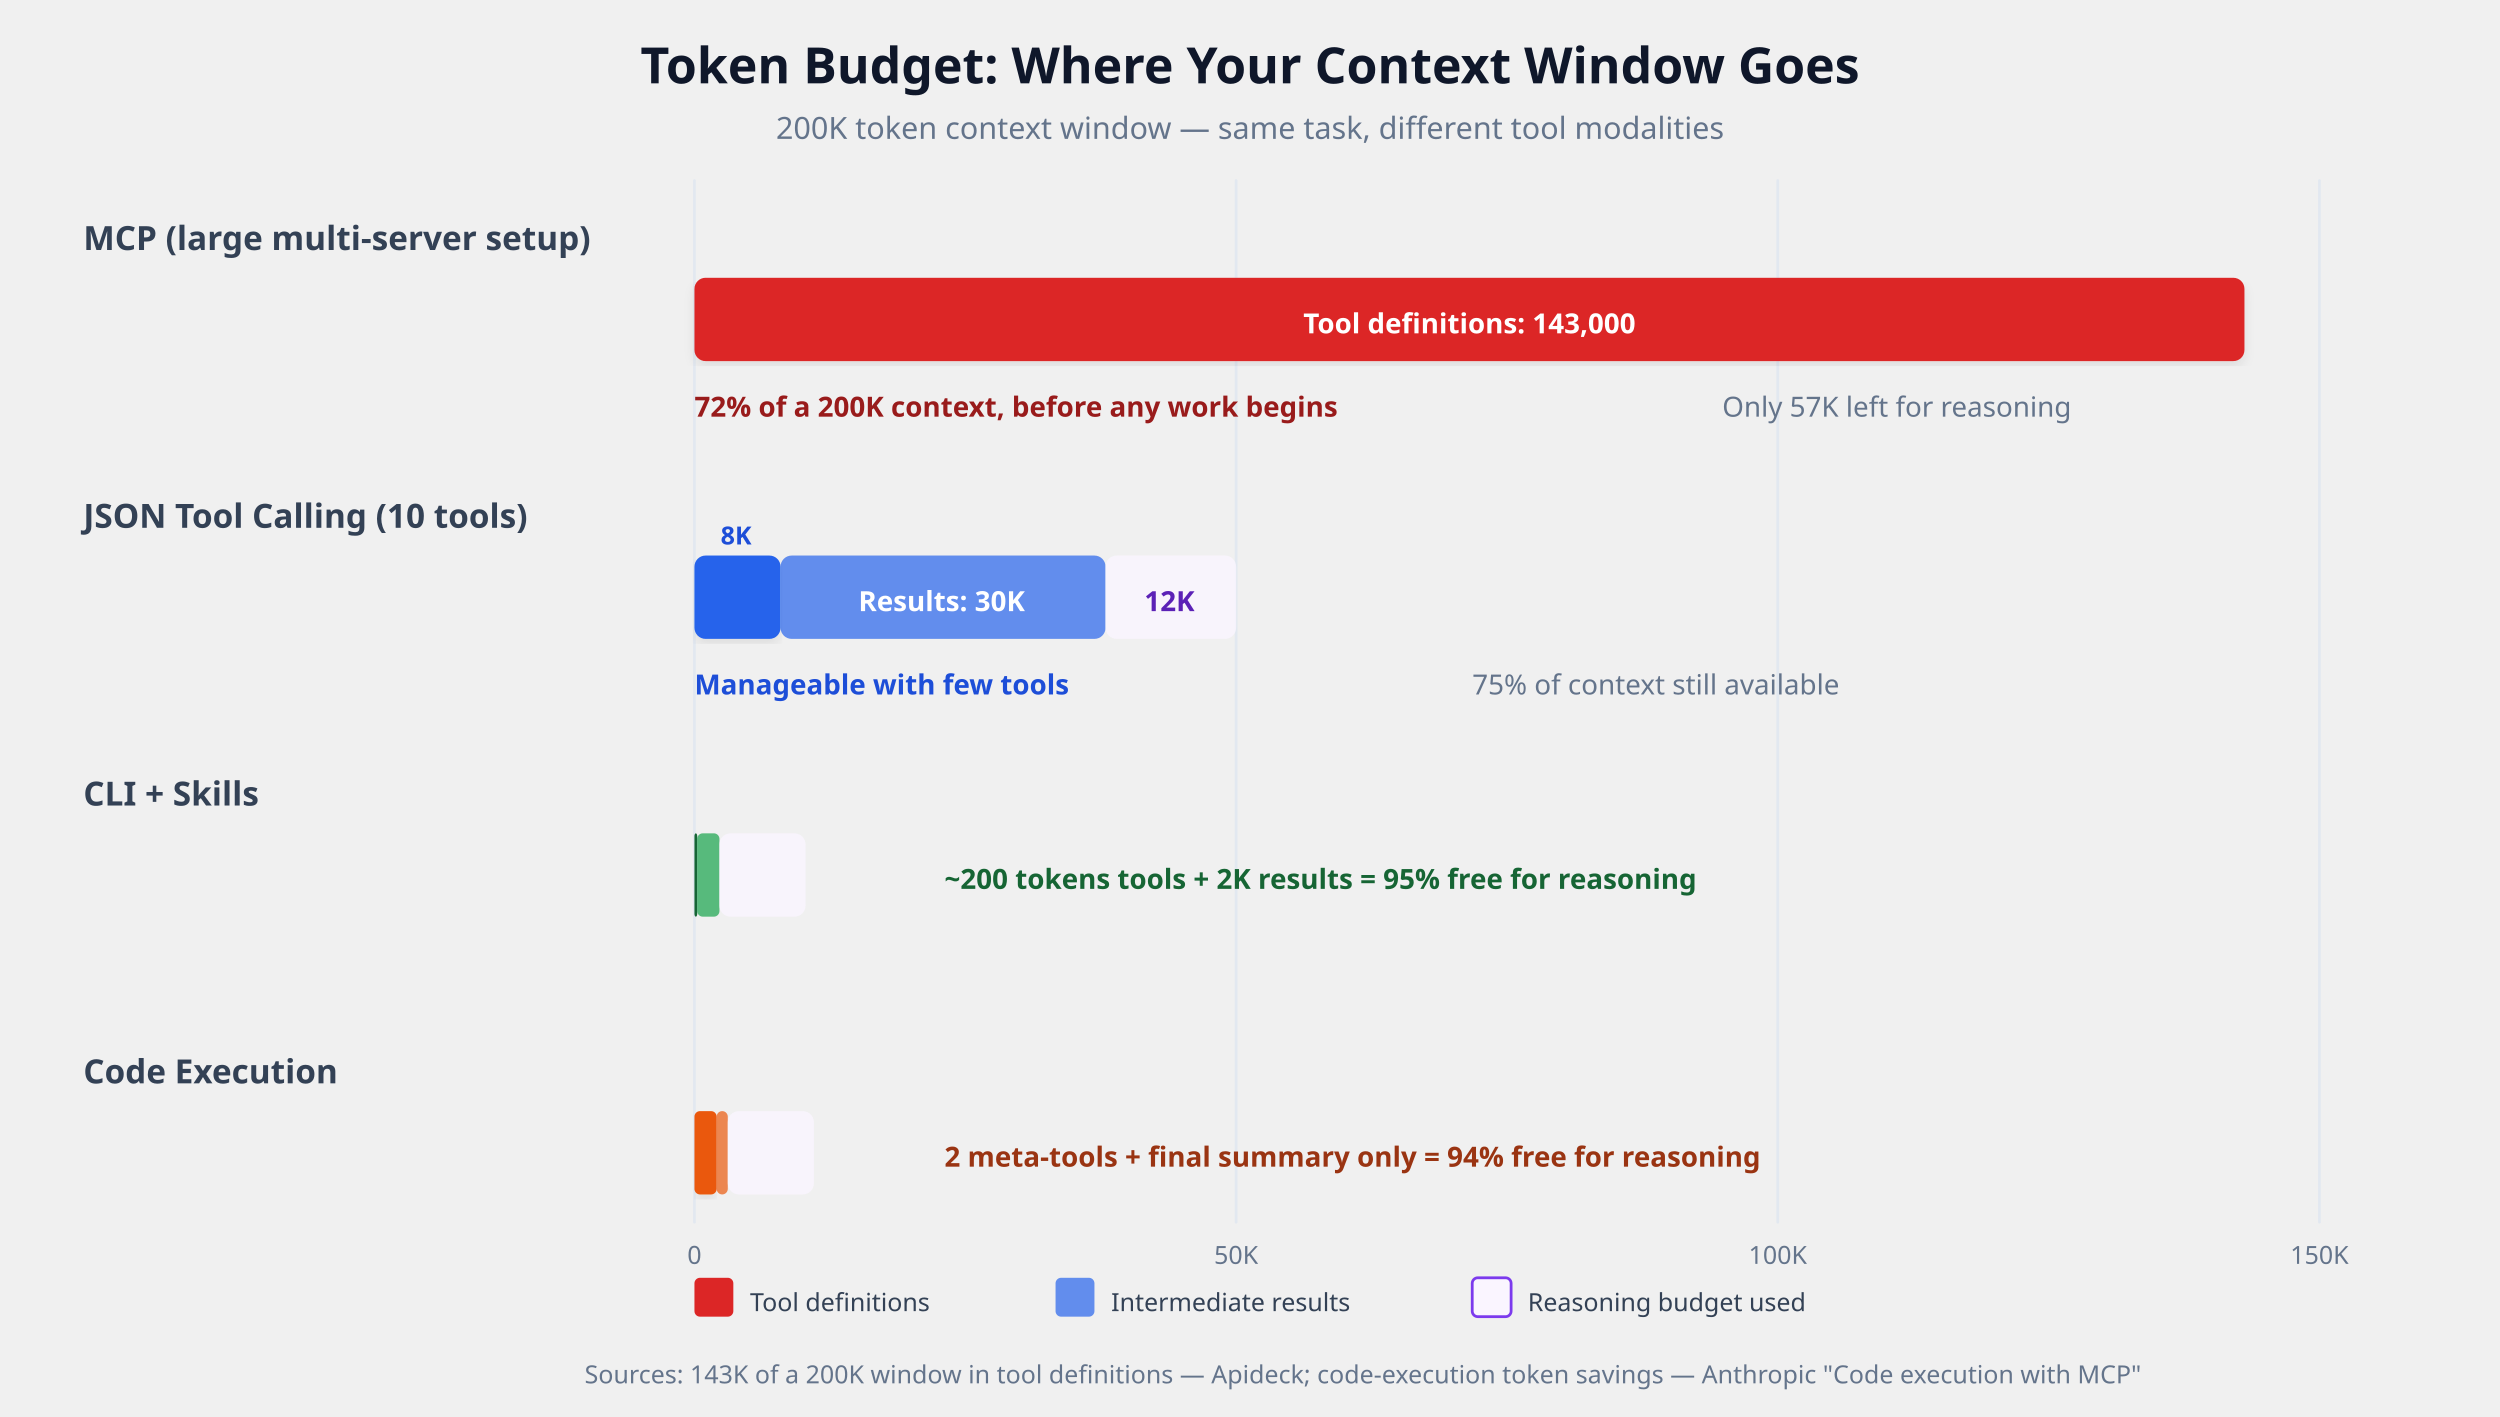
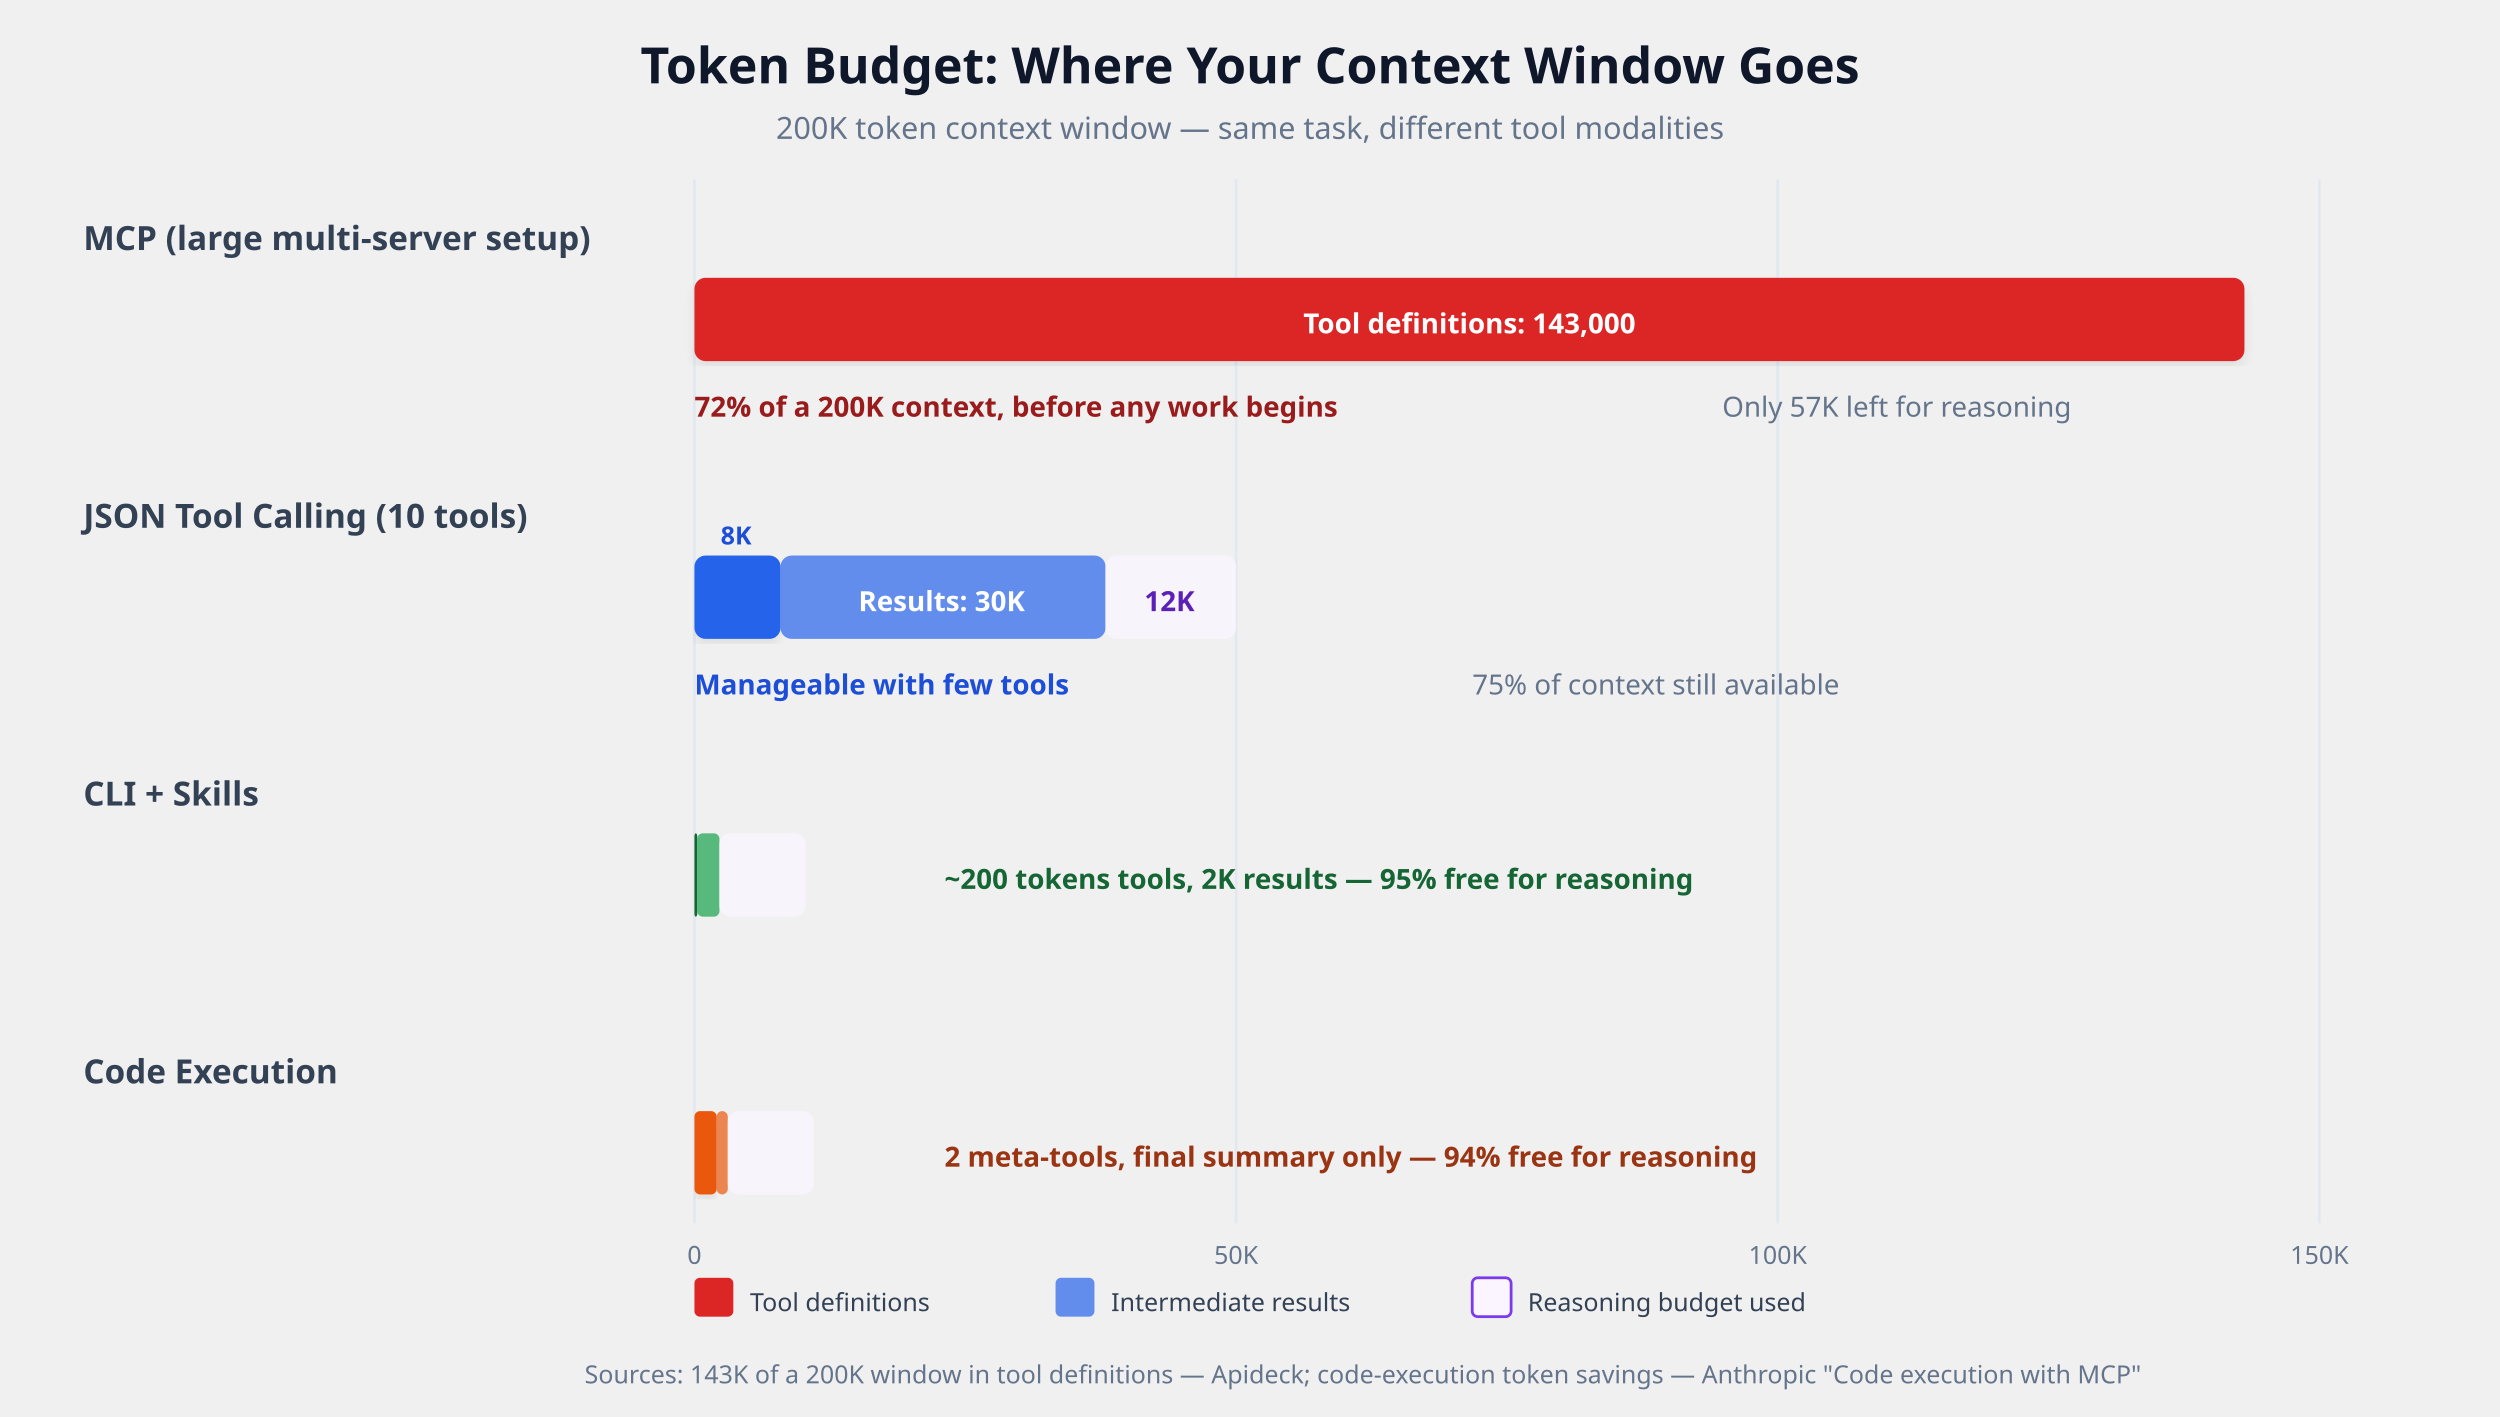
<svg xmlns="http://www.w3.org/2000/svg" viewBox="0 0 900 510" font-family="'Segoe UI', system-ui, -apple-system, sans-serif" role="img" aria-label="Token Overhead Comparison" data-visual-system="evidence-plate-v1" preserveAspectRatio="xMidYMid meet" shape-rendering="geometricPrecision" text-rendering="geometricPrecision">
  <defs>
    <filter id="shadowB" x="-2%" y="-2%" width="104%" height="108%">
      <feDropShadow dx="0" dy="2" stdDeviation="2" flood-opacity="0.08" />
    </filter>
  </defs>
  <style data-visual-system="evidence-plate-v1">
    * { animation: none !important; }
    .anim-box, .bar, .bar-text, .seq-item, .t-box, .flow { opacity: 1 !important; transform: none !important; }
    path, line, polyline { stroke-linecap: round; stroke-linejoin: round; }
  </style>
  <text y="30" text-anchor="middle" font-size="18" font-weight="700" fill="#0f172a" x="450">Token Budget: Where Your Context Window Goes</text>
  <text y="50" text-anchor="middle" font-size="11" fill="#64748b" x="450">200K token context window — same task, different tool modalities</text>
  <text y="90" font-size="12" font-weight="600" fill="#334155" x="30">MCP (large multi-server setup)</text>
  <text y="190" font-size="12" font-weight="600" fill="#334155" x="30">JSON Tool Calling (10 tools)</text>
  <text y="290" font-size="12" font-weight="600" fill="#334155" x="30">CLI + Skills</text>
  <text y="390" font-size="12" font-weight="600" fill="#334155" x="30">Code Execution</text>
  <line x1="250" y1="65" x2="250" y2="440" stroke="#e2e8f0" stroke-width="1" />
  <line x1="445" y1="65" x2="445" y2="440" stroke="#e2e8f0" stroke-width="1" />
  <line x1="640" y1="65" x2="640" y2="440" stroke="#e2e8f0" stroke-width="1" />
  <line x1="835" y1="65" x2="835" y2="440" stroke="#e2e8f0" stroke-width="1" />
  <text y="455" text-anchor="middle" font-size="9" fill="#64748b" x="250">0</text>
  <text y="455" text-anchor="middle" font-size="9" fill="#64748b" x="445">50K</text>
  <text y="455" text-anchor="middle" font-size="9" fill="#64748b" x="640">100K</text>
  <text y="455" text-anchor="middle" font-size="9" fill="#64748b" x="835">150K</text>
  <rect x="250" y="100" width="558" height="30" rx="4" fill="#dc2626" filter="url(#shadowB)" />
  <text y="120" text-anchor="middle" font-size="10" font-weight="600" fill="#ffffff" x="529">Tool definitions: 143,000</text>
  <text y="150" font-size="10" fill="#991b1b" font-weight="600" x="250">72% of a 200K context, before any work begins</text>
  <text y="150" font-size="10" fill="#64748b" x="620">Only 57K left for reasoning</text>
  <rect x="250" y="200" width="31" height="30" rx="4" fill="#2563eb" filter="url(#shadowB)" />
  <rect x="281" y="200" width="117" height="30" rx="4" fill="#2563eb" opacity="0.7" />
  <rect x="398" y="200" width="47" height="30" rx="4" fill="#faf5ff" opacity="0.8" />
  <text y="196" text-anchor="middle" font-size="9" fill="#1d4ed8" font-weight="600" x="265">8K</text>
  <text y="220" text-anchor="middle" font-size="10" font-weight="600" fill="#ffffff" x="339">Results: 30K</text>
  <text y="220" text-anchor="middle" font-size="10" font-weight="600" fill="#5b21b6" x="421">12K</text>
  <text y="250" font-size="10" fill="#1d4ed8" font-weight="600" x="250">Manageable with few tools</text>
  <text y="250" font-size="10" fill="#64748b" x="530">75% of context still available</text>
  <rect x="250" y="300" width="1" height="30" rx="1" fill="#166534" filter="url(#shadowB)" />
  <rect x="251" y="300" width="8" height="30" rx="2" fill="#16a34a" opacity="0.7" />
  <rect x="259" y="300" width="31" height="30" rx="4" fill="#faf5ff" opacity="0.8" />
-   <text y="320" font-size="10" fill="#166534" font-weight="600" x="340">~200 tokens tools + 2K results = 95% free for reasoning</text>
+   <text y="320" font-size="10" fill="#166534" font-weight="600" x="340">~200 tokens tools, 2K results — 95% free for reasoning</text>
  <rect x="250" y="400" width="8" height="30" rx="2" fill="#ea580c" filter="url(#shadowB)" />
  <rect x="258" y="400" width="4" height="30" rx="2" fill="#ea580c" opacity="0.7" />
  <rect x="262" y="400" width="31" height="30" rx="4" fill="#faf5ff" opacity="0.8" />
-   <text y="420" font-size="10" fill="#9a3412" font-weight="600" x="340">2 meta-tools + final summary only = 94% free for reasoning</text>
+   <text y="420" font-size="10" fill="#9a3412" font-weight="600" x="340">2 meta-tools, final summary only — 94% free for reasoning</text>
  <rect x="250" y="460" width="14" height="14" rx="2" fill="#dc2626" />
  <text y="472" font-size="9" fill="#334155" x="270">Tool definitions</text>
  <rect x="380" y="460" width="14" height="14" rx="2" fill="#2563eb" opacity="0.7" />
  <text y="472" font-size="9" fill="#334155" x="400">Intermediate results</text>
  <rect x="530" y="460" width="14" height="14" rx="2" fill="#faf5ff" stroke="#7c3aed" stroke-width="1" />
  <text y="472" font-size="9" fill="#334155" x="550">Reasoning budget used</text>
  <text y="498" font-size="9" fill="#64748b" x="250" transform="translate(-39.55 0.00)">Sources: 143K of a 200K window in tool definitions — Apideck; code-execution token savings — Anthropic "Code execution with MCP"</text>
</svg>
